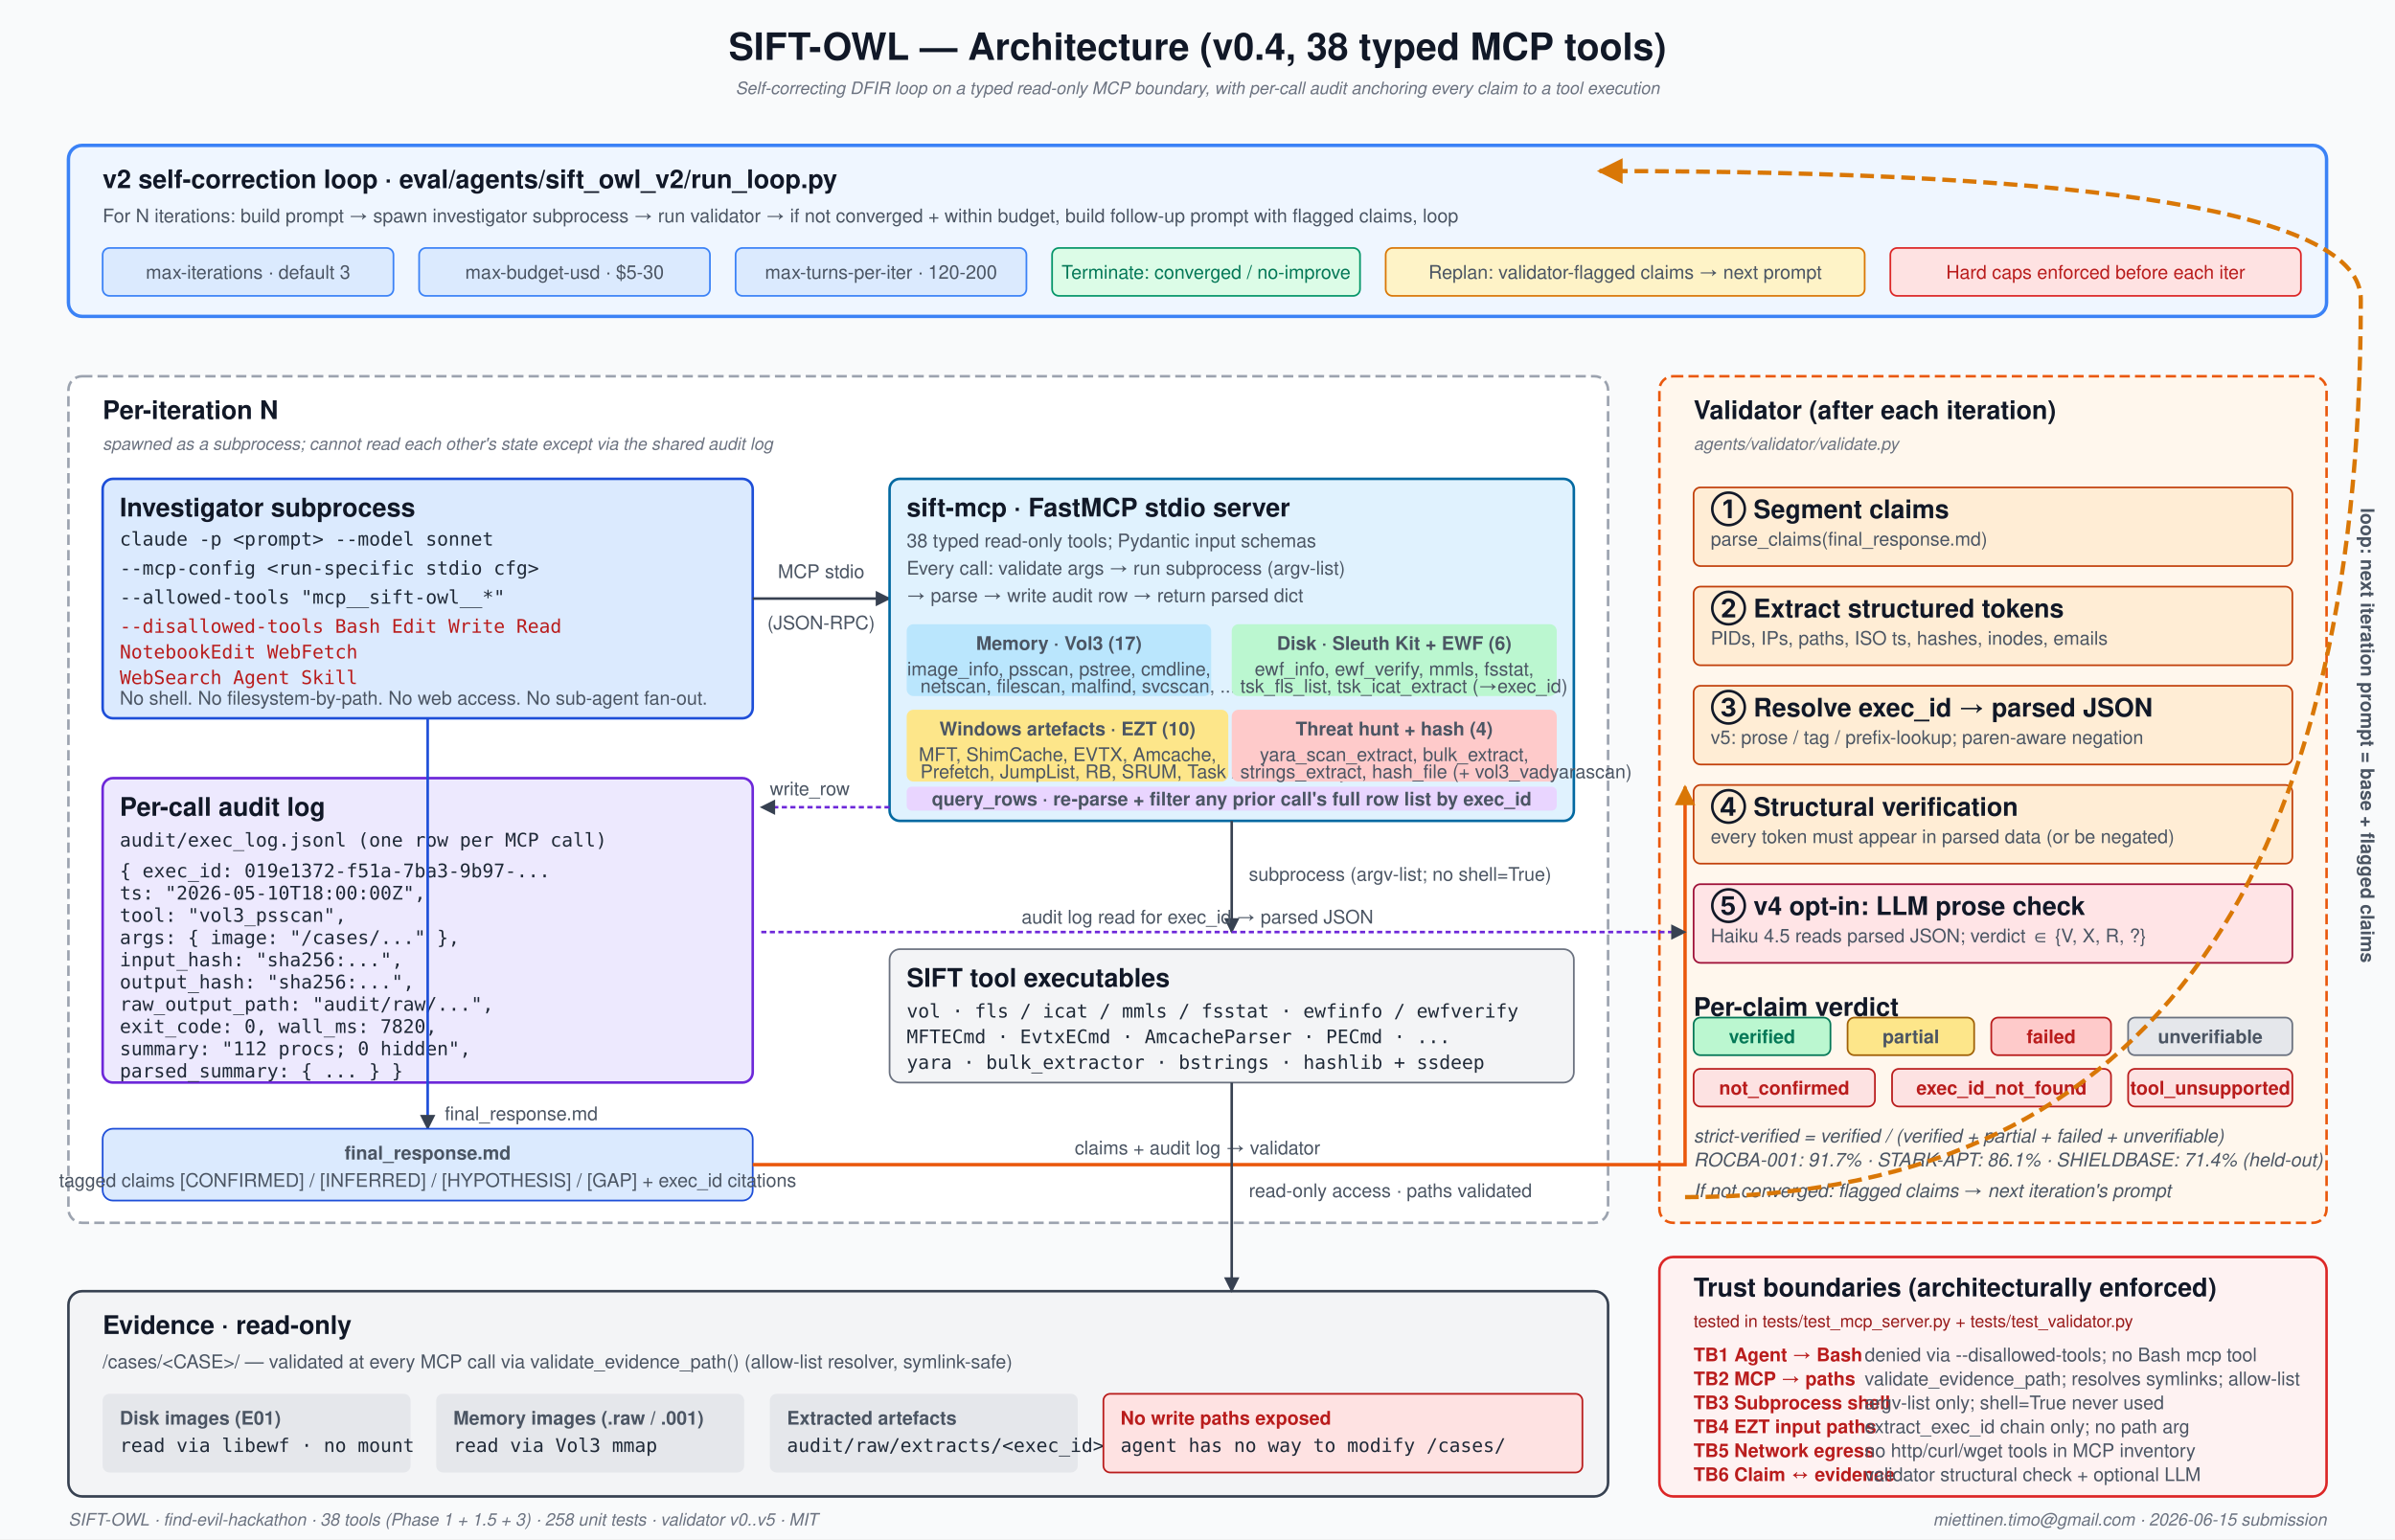
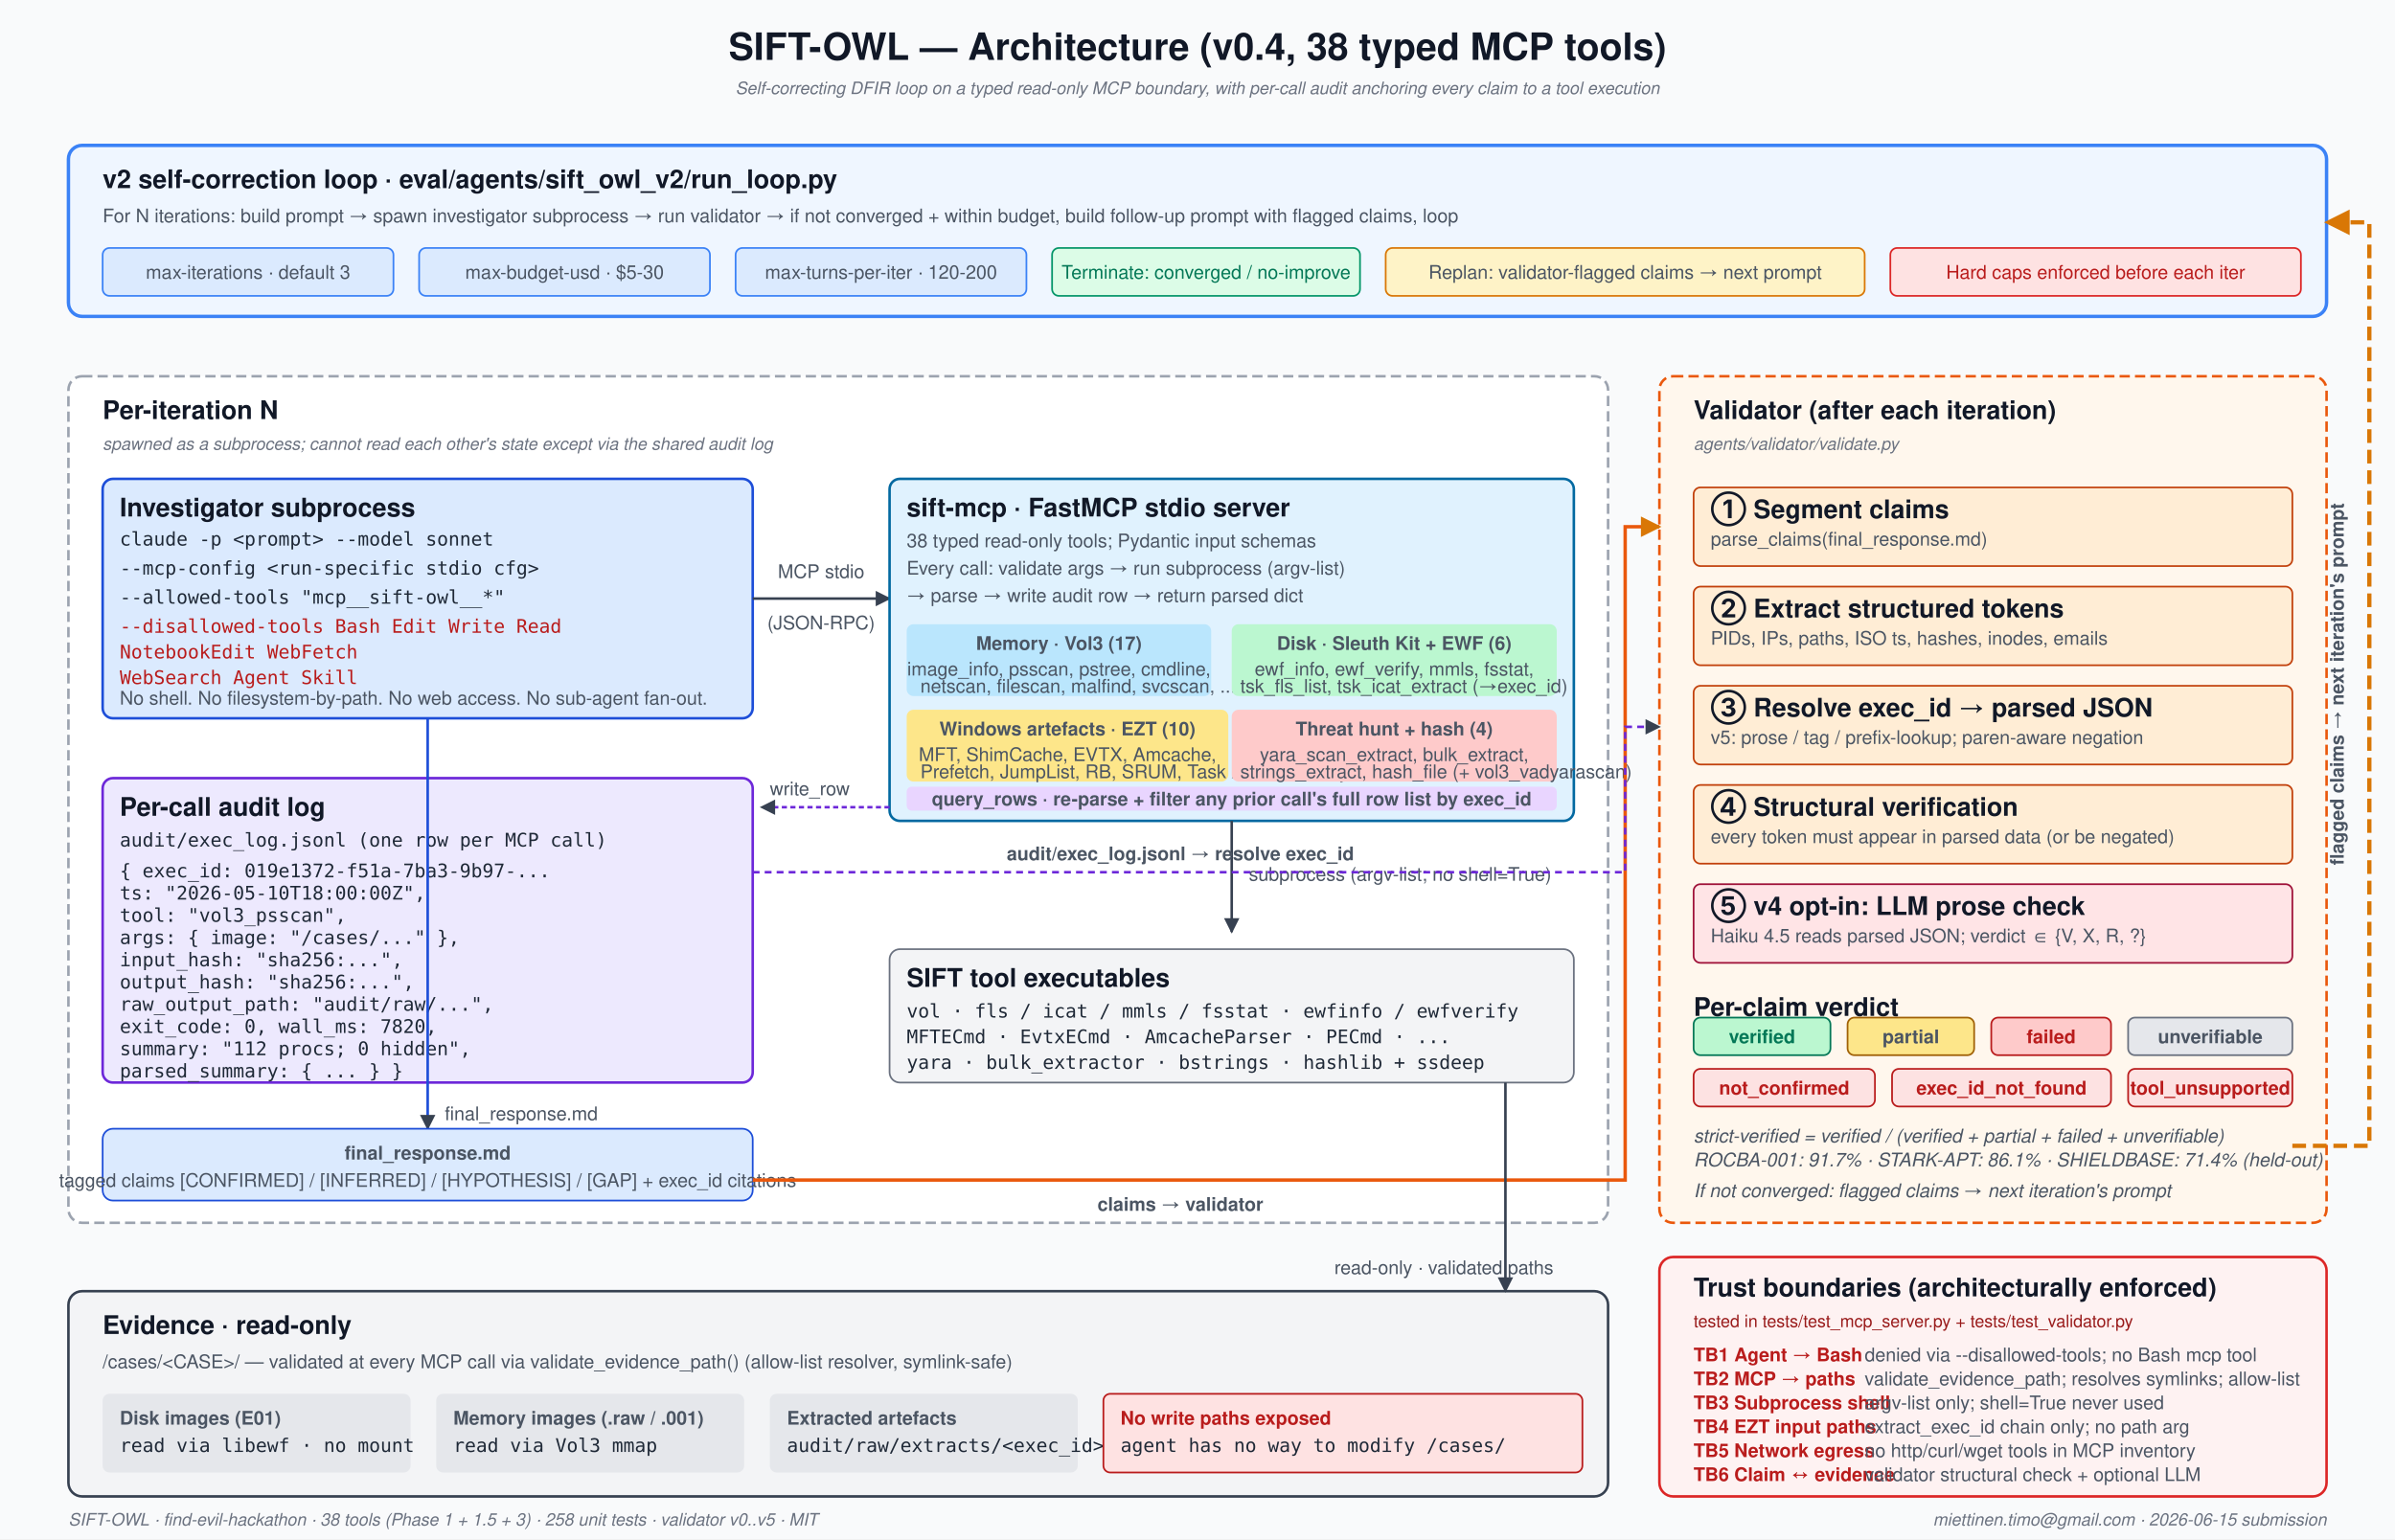
<svg xmlns="http://www.w3.org/2000/svg" viewBox="0 0 1400 900" font-family="-apple-system, BlinkMacSystemFont, 'Helvetica Neue', Helvetica, Arial, sans-serif">
  <defs>
    <marker id="arrow" viewBox="0 0 10 10" refX="9" refY="5" markerWidth="6" markerHeight="6" orient="auto-start-reverse">
      <path d="M 0 0 L 10 5 L 0 10 z" fill="#374151" />
    </marker>
    <marker id="arrow-loop" viewBox="0 0 10 10" refX="9" refY="5" markerWidth="6" markerHeight="6" orient="auto-start-reverse">
      <path d="M 0 0 L 10 5 L 0 10 z" fill="#d97706" />
    </marker>
    <marker id="arrow-red" viewBox="0 0 10 10" refX="9" refY="5" markerWidth="6" markerHeight="6" orient="auto-start-reverse">
      <path d="M 0 0 L 10 5 L 0 10 z" fill="#dc2626" />
    </marker>
    <style>
      .h1     { font-size: 22px; font-weight: 700; fill: #111827; }
      .h2     { font-size: 15px; font-weight: 700; fill: #111827; }
      .label  { font-size: 13px; fill: #1f2937; }
      .small  { font-size: 11px; fill: #4b5563; }
      .mono   { font-family: 'SF Mono','Menlo','Consolas',monospace; font-size: 11px; fill: #1f2937; }
      .denied { font-size: 11px; fill: #b91c1c; }
      .ok     { font-size: 11px; fill: #047857; }
      .tb     { font-size: 11px; fill: #b91c1c; font-weight: 700; }
      .tbnote { font-size: 10px; fill: #991b1b; }
      .meta   { font-size: 10px; fill: #6b7280; font-style: italic; }
    </style>
  </defs>
  <rect width="1400" height="900" fill="#f9fafb" />
  <text x="700" y="35" class="h1" text-anchor="middle">SIFT-OWL — Architecture (v0.4, 38 typed MCP tools)</text>
  <text x="700" y="55" class="meta" text-anchor="middle">Self-correcting DFIR loop on a typed read-only MCP boundary, with per-call audit anchoring every claim to a tool execution</text>
  <g>
    <rect x="40" y="85" width="1320" height="100" rx="8" fill="#eff6ff" stroke="#3b82f6" stroke-width="2" />
    <text x="60" y="110" class="h2">v2 self-correction loop  ·  eval/agents/sift_owl_v2/run_loop.py</text>
    <text x="60" y="130" class="small">For N iterations: build prompt → spawn investigator subprocess → run validator → if not converged + within budget, build follow-up prompt with flagged claims, loop</text>
    <g transform="translate(60, 145)">
      <rect width="170" height="28" rx="4" fill="#dbeafe" stroke="#3b82f6" />
      <text x="85" y="18" class="small" text-anchor="middle">max-iterations  ·  default 3</text>
    </g>
    <g transform="translate(245, 145)">
      <rect width="170" height="28" rx="4" fill="#dbeafe" stroke="#3b82f6" />
      <text x="85" y="18" class="small" text-anchor="middle">max-budget-usd  ·  $5-30</text>
    </g>
    <g transform="translate(430, 145)">
      <rect width="170" height="28" rx="4" fill="#dbeafe" stroke="#3b82f6" />
      <text x="85" y="18" class="small" text-anchor="middle">max-turns-per-iter  ·  120-200</text>
    </g>
    <g transform="translate(615, 145)">
      <rect width="180" height="28" rx="4" fill="#dcfce7" stroke="#059669" />
      <text x="90" y="18" class="ok" text-anchor="middle">Terminate: converged / no-improve</text>
    </g>
    <g transform="translate(810, 145)">
      <rect width="280" height="28" rx="4" fill="#fef3c7" stroke="#d97706" />
      <text x="140" y="18" class="small" text-anchor="middle" fill="#92400e">Replan: validator-flagged claims → next prompt</text>
    </g>
    <g transform="translate(1105, 145)">
      <rect width="240" height="28" rx="4" fill="#fee2e2" stroke="#dc2626" />
      <text x="120" y="18" class="denied" text-anchor="middle">Hard caps enforced before each iter</text>
    </g>
  </g>
  <g>
    <rect x="40" y="220" width="900" height="495" rx="8" fill="#ffffff" stroke="#9ca3af" stroke-width="1.5" stroke-dasharray="6 3" />
    <text x="60" y="245" class="h2">Per-iteration N</text>
    <text x="60" y="263" class="meta">spawned as a subprocess; cannot read each other's state except via the shared audit log</text>
    <g>
      <rect x="60" y="280" width="380" height="140" rx="6" fill="#dbeafe" stroke="#1d4ed8" stroke-width="1.5" />
      <text x="70" y="302" class="h2">Investigator subprocess</text>
      <text x="70" y="319" class="mono">claude -p &lt;prompt&gt;  --model sonnet</text>
      <text x="70" y="336" class="mono">  --mcp-config &lt;run-specific stdio cfg&gt;</text>
      <text x="70" y="353" class="mono">  --allowed-tools "mcp__sift-owl__*"</text>
      <text x="70" y="370" class="denied" font-family="'SF Mono','Menlo','Consolas',monospace">  --disallowed-tools Bash Edit Write Read</text>
      <text x="70" y="385" class="denied" font-family="'SF Mono','Menlo','Consolas',monospace">                     NotebookEdit WebFetch</text>
      <text x="70" y="400" class="denied" font-family="'SF Mono','Menlo','Consolas',monospace">                     WebSearch Agent Skill</text>
      <text x="70" y="412" class="small">No shell. No filesystem-by-path. No web access. No sub-agent fan-out.</text>
    </g>
    <path d="M 440 350 L 520 350" stroke="#374151" stroke-width="1.5" fill="none" marker-end="url(#arrow)" />
    <text x="480" y="338" class="small" text-anchor="middle">MCP stdio</text>
    <text x="480" y="368" class="small" text-anchor="middle">(JSON-RPC)</text>
    <g>
      <rect x="520" y="280" width="400" height="200" rx="6" fill="#e0f2fe" stroke="#0369a1" stroke-width="1.5" />
      <text x="530" y="302" class="h2">sift-mcp  ·  FastMCP stdio server</text>
      <text x="530" y="320" class="small">38 typed read-only tools; Pydantic input schemas</text>
      <text x="530" y="336" class="small">Every call: validate args → run subprocess (argv-list)</text>
      <text x="530" y="352" class="small">→ parse → write audit row → return parsed dict</text>
      <g>
        <rect x="530" y="365" width="178" height="42" rx="4" fill="#bae6fd" />
        <text x="619" y="380" class="small" text-anchor="middle" font-weight="700">Memory · Vol3 (17)</text>
        <text x="619" y="395" class="small" text-anchor="middle">image_info, psscan, pstree, cmdline,</text>
        <text x="538" y="405" class="small" font-size="10">netscan, filescan, malfind, svcscan, ...</text>
      </g>
      <g>
        <rect x="720" y="365" width="190" height="42" rx="4" fill="#bbf7d0" />
        <text x="815" y="380" class="small" text-anchor="middle" font-weight="700">Disk · Sleuth Kit + EWF (6)</text>
        <text x="815" y="395" class="small" text-anchor="middle">ewf_info, ewf_verify, mmls, fsstat,</text>
        <text x="725" y="405" class="small" font-size="10">tsk_fls_list, tsk_icat_extract (→exec_id)</text>
      </g>
      <g>
        <rect x="530" y="415" width="188" height="42" rx="4" fill="#fde68a" />
        <text x="624" y="430" class="small" text-anchor="middle" font-weight="700">Windows artefacts · EZT (10)</text>
        <text x="624" y="445" class="small" text-anchor="middle">MFT, ShimCache, EVTX, Amcache,</text>
        <text x="538" y="455" class="small" font-size="10">Prefetch, JumpList, RB, SRUM, Task XML, Run keys</text>
      </g>
      <g>
        <rect x="720" y="415" width="190" height="42" rx="4" fill="#fecaca" />
        <text x="815" y="430" class="small" text-anchor="middle" font-weight="700">Threat hunt + hash (4)</text>
        <text x="815" y="445" class="small" text-anchor="middle">yara_scan_extract, bulk_extract,</text>
        <text x="725" y="455" class="small" font-size="10">strings_extract, hash_file (+ vol3_vadyarascan)</text>
      </g>
      <g>
        <rect x="530" y="460" width="380" height="14" rx="3" fill="#e9d5ff" />
        <text x="720" y="471" class="small" text-anchor="middle" font-weight="700">query_rows  ·  re-parse + filter any prior call's full row list by exec_id</text>
      </g>
    </g>
    <path d="M 720 480 L 720 545" stroke="#374151" stroke-width="1.5" fill="none" marker-end="url(#arrow)" />
    <text x="730" y="515" class="small">subprocess (argv-list; no shell=True)</text>
    <g>
      <rect x="520" y="555" width="400" height="78" rx="6" fill="#f3f4f6" stroke="#6b7280" stroke-width="1" />
      <text x="530" y="577" class="h2">SIFT tool executables</text>
      <text x="530" y="595" class="mono">vol  ·  fls / icat / mmls / fsstat  ·  ewfinfo / ewfverify</text>
      <text x="530" y="610" class="mono">MFTECmd  ·  EvtxECmd  ·  AmcacheParser  ·  PECmd  ·  ...</text>
      <text x="530" y="625" class="mono">yara  ·  bulk_extractor  ·  bstrings  ·  hashlib + ssdeep</text>
    </g>
    <g>
      <rect x="60" y="455" width="380" height="178" rx="6" fill="#ede9fe" stroke="#6d28d9" stroke-width="1.5" />
      <text x="70" y="477" class="h2">Per-call audit log</text>
      <text x="70" y="495" class="mono">audit/exec_log.jsonl  (one row per MCP call)</text>
      <text x="70" y="513" class="mono" font-size="10">{ exec_id: 019e1372-f51a-7ba3-9b97-...</text>
      <text x="70" y="526" class="mono" font-size="10">  ts: "2026-05-10T18:00:00Z",</text>
      <text x="70" y="539" class="mono" font-size="10">  tool: "vol3_psscan",</text>
      <text x="70" y="552" class="mono" font-size="10">  args: { image: "/cases/..." },</text>
      <text x="70" y="565" class="mono" font-size="10">  input_hash:  "sha256:...",</text>
      <text x="70" y="578" class="mono" font-size="10">  output_hash: "sha256:...",</text>
      <text x="70" y="591" class="mono" font-size="10">  raw_output_path: "audit/raw/...",</text>
      <text x="70" y="604" class="mono" font-size="10">  exit_code: 0, wall_ms: 7820,</text>
      <text x="70" y="617" class="mono" font-size="10">  summary: "112 procs; 0 hidden",</text>
      <text x="70" y="630" class="mono" font-size="10">  parsed_summary: { ... } }</text>
    </g>
    <path d="M 520 472 L 445 472" stroke="#6d28d9" stroke-width="1.5" fill="none" marker-end="url(#arrow)" stroke-dasharray="3 2" />
    <text x="450" y="465" class="small" fill="#6d28d9">write_row</text>
    <path d="M 250 420 L 250 660" stroke="#1d4ed8" stroke-width="1.5" fill="none" marker-end="url(#arrow)" />
    <text x="260" y="655" class="small" fill="#1d4ed8">final_response.md</text>
  </g>
  <g>
    <rect x="60" y="660" width="380" height="42" rx="6" fill="#dbeafe" stroke="#1d4ed8" />
    <text x="250" y="678" class="small" text-anchor="middle" font-weight="700">final_response.md</text>
    <text x="250" y="694" class="small" text-anchor="middle">tagged claims [CONFIRMED] / [INFERRED] / [HYPOTHESIS] / [GAP] + exec_id citations</text>
  </g>
  <g>
    <rect x="970" y="220" width="390" height="495" rx="8" fill="#fff7ed" stroke="#ea580c" stroke-width="1.5" stroke-dasharray="6 3" />
    <text x="990" y="245" class="h2">Validator (after each iteration)</text>
    <text x="990" y="263" class="meta">agents/validator/validate.py</text>
    <g transform="translate(990, 285)">
      <rect width="350" height="46" rx="4" fill="#ffedd5" stroke="#c2410c" />
      <text x="10" y="18" class="h2" font-size="13">① Segment claims</text>
      <text x="10" y="34" class="small">parse_claims(final_response.md)</text>
    </g>
    <g transform="translate(990, 343)">
      <rect width="350" height="46" rx="4" fill="#ffedd5" stroke="#c2410c" />
      <text x="10" y="18" class="h2" font-size="13">② Extract structured tokens</text>
      <text x="10" y="34" class="small">PIDs, IPs, paths, ISO ts, hashes, inodes, emails</text>
    </g>
    <g transform="translate(990, 401)">
      <rect width="350" height="46" rx="4" fill="#ffedd5" stroke="#c2410c" />
      <text x="10" y="18" class="h2" font-size="13">③ Resolve exec_id → parsed JSON</text>
      <text x="10" y="34" class="small">v5: prose / tag / prefix-lookup; paren-aware negation</text>
    </g>
    <g transform="translate(990, 459)">
      <rect width="350" height="46" rx="4" fill="#ffedd5" stroke="#c2410c" />
      <text x="10" y="18" class="h2" font-size="13">④ Structural verification</text>
      <text x="10" y="34" class="small">every token must appear in parsed data (or be negated)</text>
    </g>
    <g transform="translate(990, 517)">
      <rect width="350" height="46" rx="4" fill="#ffe4e6" stroke="#9f1239" />
      <text x="10" y="18" class="h2" font-size="13">⑤ v4 opt-in: LLM prose check</text>
      <text x="10" y="34" class="small">Haiku 4.5 reads parsed JSON; verdict ∈ {V, X, R, ?}</text>
    </g>
    <g transform="translate(990, 580)">
      <text x="0" y="14" class="h2" font-size="13">Per-claim verdict</text>
    </g>
    <g transform="translate(990, 595)">
      <rect width="80" height="22" rx="4" fill="#bbf7d0" stroke="#047857" />
      <text x="40" y="15" class="ok" text-anchor="middle" font-weight="700">verified</text>
    </g>
    <g transform="translate(1080, 595)">
      <rect width="74" height="22" rx="4" fill="#fde68a" stroke="#a16207" />
      <text x="37" y="15" class="small" text-anchor="middle" font-weight="700">partial</text>
    </g>
    <g transform="translate(1164, 595)">
      <rect width="70" height="22" rx="4" fill="#fecaca" stroke="#b91c1c" />
      <text x="35" y="15" class="denied" text-anchor="middle" font-weight="700">failed</text>
    </g>
    <g transform="translate(1244, 595)">
      <rect width="96" height="22" rx="4" fill="#e5e7eb" stroke="#6b7280" />
      <text x="48" y="15" class="small" text-anchor="middle" font-weight="700">unverifiable</text>
    </g>
    <g transform="translate(990, 625)">
      <rect width="106" height="22" rx="4" fill="#fde2e2" stroke="#b91c1c" />
      <text x="53" y="15" class="denied" text-anchor="middle" font-weight="700">not_confirmed</text>
    </g>
    <g transform="translate(1106, 625)">
      <rect width="128" height="22" rx="4" fill="#fde2e2" stroke="#b91c1c" />
      <text x="64" y="15" class="denied" text-anchor="middle" font-weight="700">exec_id_not_found</text>
    </g>
    <g transform="translate(1244, 625)">
      <rect width="96" height="22" rx="4" fill="#fde2e2" stroke="#b91c1c" />
      <text x="48" y="15" class="denied" text-anchor="middle" font-weight="700">tool_unsupported</text>
    </g>
    <text x="990" y="668" class="small" font-style="italic" fill="#6b7280">strict-verified = verified / (verified + partial + failed + unverifiable)</text>
    <text x="990" y="682" class="small" font-style="italic" fill="#6b7280">ROCBA-001: 91.7%  ·  STARK-APT: 86.1%  ·  SHIELDBASE: 71.4% (held-out)</text>
    <text x="990" y="700" class="small" font-style="italic" fill="#ea580c">If not converged: flagged claims → next iteration's prompt</text>
  </g>
-   <path d="M 440 681 L 985 681 L 985 460 L 985 460" stroke="#ea580c" stroke-width="2" fill="none" marker-end="url(#arrow-loop)" />
-   <text x="700" y="675" class="small" fill="#ea580c" text-anchor="middle">claims + audit log → validator</text>
-   <path d="M 445 545 L 985 545" stroke="#6d28d9" stroke-width="1.5" fill="none" stroke-dasharray="3 2" marker-end="url(#arrow)" />
-   <text x="700" y="540" class="small" fill="#6d28d9" text-anchor="middle">audit log read for exec_id → parsed JSON</text>
+   <path d="M 440 690 L 950 690 L 950 308 L 970 308" stroke="#ea580c" stroke-width="2" fill="none" marker-end="url(#arrow-loop)" />
+   <text x="690" y="708" class="small" fill="#ea580c" font-weight="700" text-anchor="middle">claims  →  validator</text>
+   <path d="M 440 510 L 950 510 L 950 425 L 970 425" stroke="#6d28d9" stroke-width="1.5" fill="none" stroke-dasharray="4 3" marker-end="url(#arrow)" />
+   <text x="690" y="503" class="small" fill="#6d28d9" font-weight="700" text-anchor="middle">audit/exec_log.jsonl  →  resolve exec_id</text>
  <g>
    <rect x="40" y="755" width="900" height="120" rx="8" fill="#f3f4f6" stroke="#374151" stroke-width="1.5" />
    <text x="60" y="780" class="h2">Evidence  ·  read-only</text>
    <text x="60" y="800" class="small">/cases/&lt;CASE&gt;/  —  validated at every MCP call via validate_evidence_path() (allow-list resolver, symlink-safe)</text>
    <g transform="translate(60, 815)">
      <rect width="180" height="46" rx="4" fill="#e5e7eb" />
      <text x="10" y="18" class="small" font-weight="700">Disk images (E01)</text>
      <text x="10" y="34" class="mono" font-size="10">  read via libewf  ·  no mount</text>
    </g>
    <g transform="translate(255, 815)">
      <rect width="180" height="46" rx="4" fill="#e5e7eb" />
      <text x="10" y="18" class="small" font-weight="700">Memory images (.raw / .001)</text>
      <text x="10" y="34" class="mono" font-size="10">  read via Vol3 mmap</text>
    </g>
    <g transform="translate(450, 815)">
      <rect width="180" height="46" rx="4" fill="#e5e7eb" />
      <text x="10" y="18" class="small" font-weight="700">Extracted artefacts</text>
      <text x="10" y="34" class="mono" font-size="10">  audit/raw/extracts/&lt;exec_id&gt;.bin</text>
    </g>
    <g transform="translate(645, 815)">
      <rect width="280" height="46" rx="4" fill="#fee2e2" stroke="#b91c1c" />
      <text x="10" y="18" class="denied" font-weight="700">No write paths exposed</text>
      <text x="10" y="34" class="mono" font-size="10">  agent has no way to modify /cases/</text>
    </g>
  </g>
-   <path d="M 720 633 L 720 755" stroke="#374151" stroke-width="1.5" fill="none" marker-end="url(#arrow)" />
-   <text x="730" y="700" class="small">read-only access  ·  paths validated</text>
+   <path d="M 880 633 L 880 755" stroke="#374151" stroke-width="1.5" fill="none" marker-end="url(#arrow)" />
+   <text x="780" y="745" class="small">read-only  ·  validated paths</text>
  <g>
    <rect x="970" y="735" width="390" height="140" rx="8" fill="#fef2f2" stroke="#dc2626" stroke-width="1.5" />
    <text x="990" y="758" class="h2">Trust boundaries (architecturally enforced)</text>
    <text x="990" y="776" class="tbnote">tested in tests/test_mcp_server.py + tests/test_validator.py</text>
    <text x="990" y="796" class="tb">TB1  Agent → Bash</text>
    <text x="1090" y="796" class="small" fill="#7f1d1d">denied via --disallowed-tools; no Bash mcp tool</text>
    <text x="990" y="810" class="tb">TB2  MCP → paths</text>
    <text x="1090" y="810" class="small" fill="#7f1d1d">validate_evidence_path; resolves symlinks; allow-list</text>
    <text x="990" y="824" class="tb">TB3  Subprocess shell</text>
    <text x="1090" y="824" class="small" fill="#7f1d1d">argv-list only; shell=True never used</text>
    <text x="990" y="838" class="tb">TB4  EZT input paths</text>
    <text x="1090" y="838" class="small" fill="#7f1d1d">extract_exec_id chain only; no path arg</text>
    <text x="990" y="852" class="tb">TB5  Network egress</text>
    <text x="1090" y="852" class="small" fill="#7f1d1d">no http/curl/wget tools in MCP inventory</text>
    <text x="990" y="866" class="tb">TB6  Claim ↔ evidence</text>
    <text x="1090" y="866" class="small" fill="#7f1d1d">validator structural check + optional LLM</text>
  </g>
  <g>
-     <path d="M 985 700 Q 1380 700 1380 175 Q 1380 100 935 100 L 935 100" stroke="#d97706" stroke-width="2.5" fill="none" stroke-dasharray="8 4" marker-end="url(#arrow-loop)" />
-     <text x="1380" y="430" class="small" fill="#d97706" font-weight="700" transform="rotate(90 1380 430)" text-anchor="middle">loop: next iteration prompt = base + flagged claims</text>
+     <path d="M 1340 670 L 1385 670 L 1385 130 L 1360 130" stroke="#d97706" stroke-width="2.5" fill="none" stroke-dasharray="8 4" marker-end="url(#arrow-loop)" />
+     <text x="1370" y="400" class="small" fill="#d97706" font-weight="700" transform="rotate(-90 1370 400)" text-anchor="middle">flagged claims → next iteration's prompt</text>
  </g>
  <text x="40" y="892" class="meta">
    SIFT-OWL · find-evil-hackathon · 38 tools (Phase 1 + 1.5 + 3) · 258 unit tests · validator v0..v5 · MIT
  </text>
  <text x="1360" y="892" class="meta" text-anchor="end">
    miettinen.timo@gmail.com  ·  2026-06-15 submission
  </text>
</svg>
